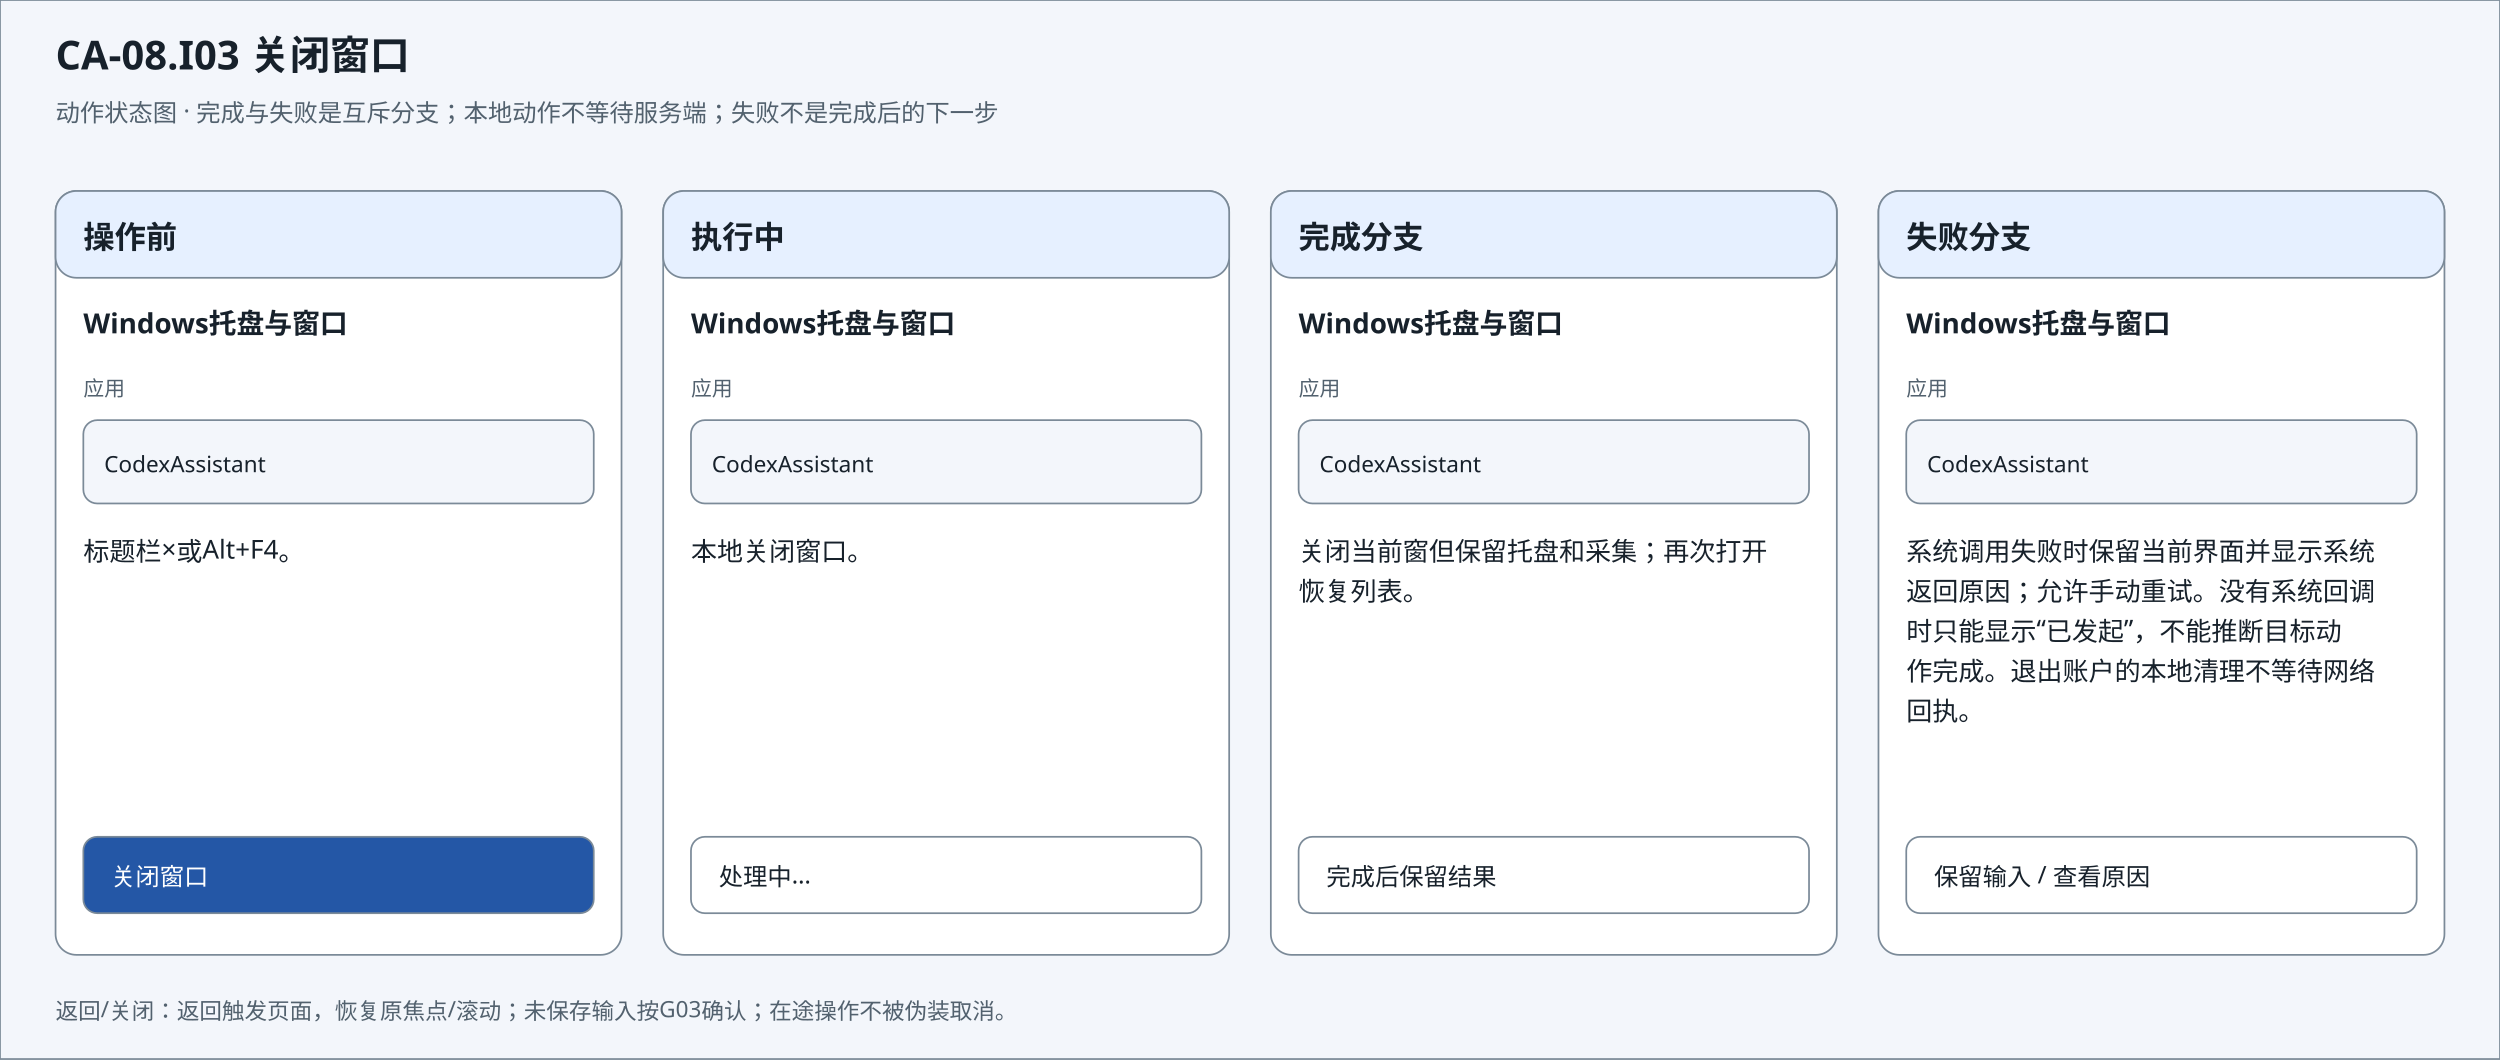
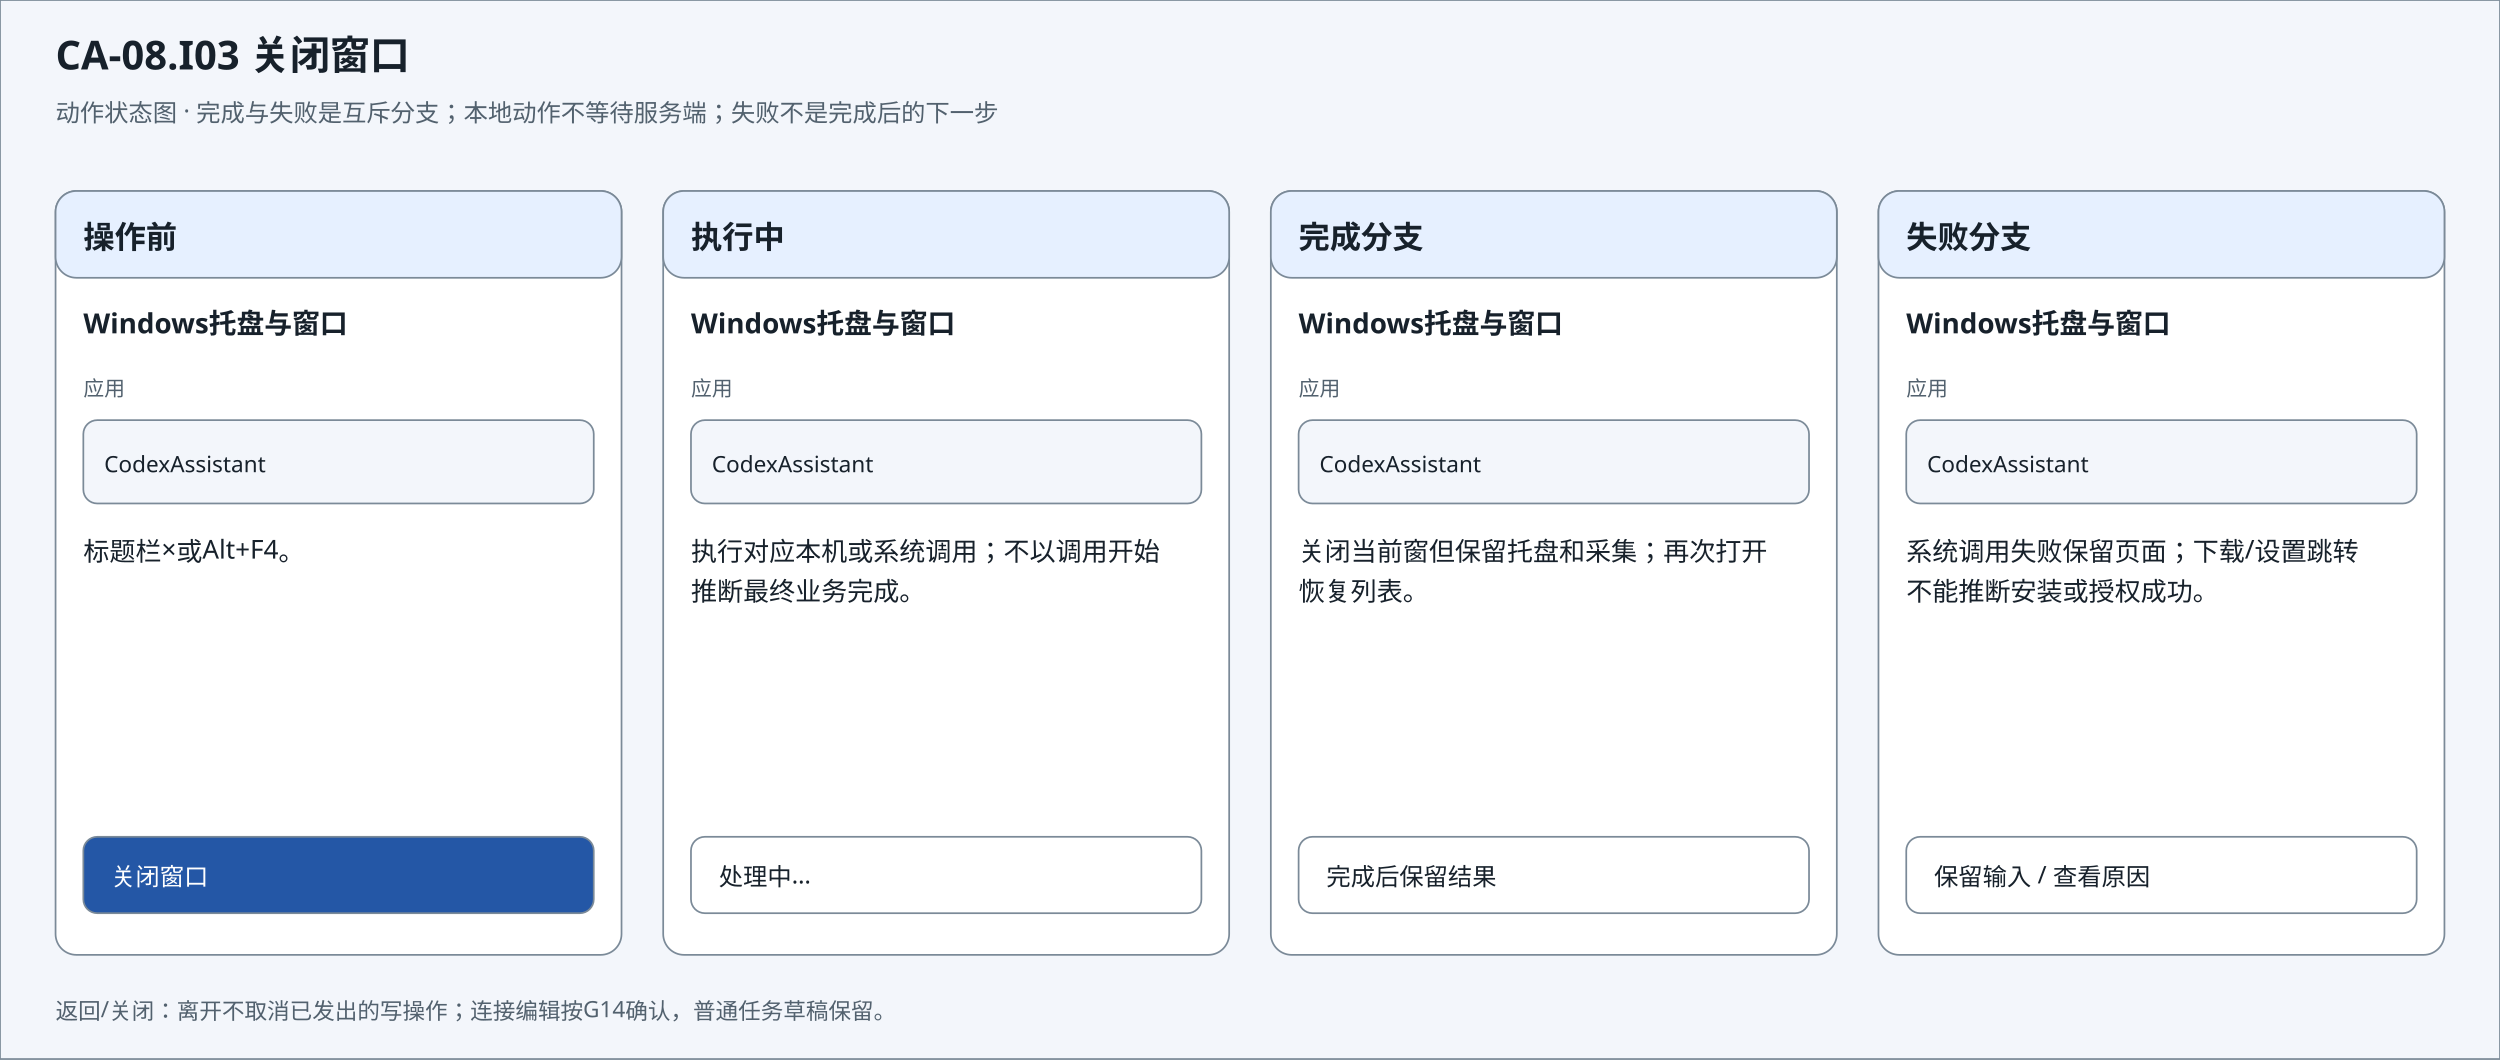
<svg xmlns="http://www.w3.org/2000/svg" width="1440" height="610" viewBox="0 0 1440 610" role="img">
  <style>text{font-family:"Microsoft YaHei","Segoe UI",sans-serif}</style>
  <rect x="0" y="0" width="1440" height="610" rx="0" fill="#F3F6FB" stroke="#7B8A98" />
  <text x="32" y="40" font-size="23" fill="#17212B" font-weight="600">CA-08.I03  关闭窗口</text>
  <text x="32" y="70" font-size="14" fill="#52616E" font-weight="400">动作状态图 · 完成与失败是互斥分支；本地动作不等待服务端；失败不是完成后的下一步</text>
  <rect x="32" y="110" width="326" height="440" rx="12" fill="#FFFFFF" stroke="#7B8A98" />
  <rect x="32" y="110" width="326" height="50" rx="12" fill="#E6F0FF" stroke="#7B8A98" />
  <text x="48" y="143" font-size="18" fill="#17212B" font-weight="600">操作前</text>
  <text x="48" y="192" font-size="16" fill="#17212B" font-weight="600">Windows托盘与窗口</text>
  <text x="48" y="228" font-size="12" fill="#52616E" font-weight="400">应用</text>
  <rect x="48" y="242" width="294" height="48" rx="8" fill="#F3F6FB" stroke="#7B8A98" />
  <text x="60" y="272" font-size="13" fill="#17212B" font-weight="400">CodexAssistant</text>
  <text x="48" y="323" font-size="15" fill="#17212B" font-weight="400">标题栏×或Alt+F4。</text>
  <rect x="48" y="482" width="294" height="44" rx="8" fill="#2457A6" stroke="#7B8A98" />
  <text x="64" y="510" font-size="14" fill="#FFFFFF" font-weight="400">关闭窗口</text>
  <rect x="382" y="110" width="326" height="440" rx="12" fill="#FFFFFF" stroke="#7B8A98" />
  <rect x="382" y="110" width="326" height="50" rx="12" fill="#E6F0FF" stroke="#7B8A98" />
  <text x="398" y="143" font-size="18" fill="#17212B" font-weight="600">执行中</text>
  <text x="398" y="192" font-size="16" fill="#17212B" font-weight="600">Windows托盘与窗口</text>
  <text x="398" y="228" font-size="12" fill="#52616E" font-weight="400">应用</text>
  <rect x="398" y="242" width="294" height="48" rx="8" fill="#F3F6FB" stroke="#7B8A98" />
  <text x="410" y="272" font-size="13" fill="#17212B" font-weight="400">CodexAssistant</text>
-   <text x="398" y="323" font-size="15" fill="#17212B" font-weight="400">本地关闭窗口。</text>
+   <text x="398" y="323" font-size="15" fill="#17212B" font-weight="400">执行对应本机或系统调用；不以调用开始</text>
+   <text x="398" y="346" font-size="15" fill="#17212B" font-weight="400">推断最终业务完成。</text>
  <rect x="398" y="482" width="294" height="44" rx="8" fill="#FFFFFF" stroke="#7B8A98" />
  <text x="414" y="510" font-size="14" fill="#17212B" font-weight="400">处理中…</text>
  <rect x="732" y="110" width="326" height="440" rx="12" fill="#FFFFFF" stroke="#7B8A98" />
  <rect x="732" y="110" width="326" height="50" rx="12" fill="#E6F0FF" stroke="#7B8A98" />
  <text x="748" y="143" font-size="18" fill="#17212B" font-weight="600">完成分支</text>
  <text x="748" y="192" font-size="16" fill="#17212B" font-weight="600">Windows托盘与窗口</text>
  <text x="748" y="228" font-size="12" fill="#52616E" font-weight="400">应用</text>
  <rect x="748" y="242" width="294" height="48" rx="8" fill="#F3F6FB" stroke="#7B8A98" />
  <text x="760" y="272" font-size="13" fill="#17212B" font-weight="400">CodexAssistant</text>
  <text x="748" y="323" font-size="15" fill="#17212B" font-weight="400">关闭当前窗但保留托盘和采集；再次打开</text>
  <text x="748" y="346" font-size="15" fill="#17212B" font-weight="400">恢复列表。</text>
  <rect x="748" y="482" width="294" height="44" rx="8" fill="#FFFFFF" stroke="#7B8A98" />
  <text x="764" y="510" font-size="14" fill="#17212B" font-weight="400">完成后保留结果</text>
  <rect x="1082" y="110" width="326" height="440" rx="12" fill="#FFFFFF" stroke="#7B8A98" />
  <rect x="1082" y="110" width="326" height="50" rx="12" fill="#E6F0FF" stroke="#7B8A98" />
  <text x="1098" y="143" font-size="18" fill="#17212B" font-weight="600">失败分支</text>
  <text x="1098" y="192" font-size="16" fill="#17212B" font-weight="600">Windows托盘与窗口</text>
  <text x="1098" y="228" font-size="12" fill="#52616E" font-weight="400">应用</text>
  <rect x="1098" y="242" width="294" height="48" rx="8" fill="#F3F6FB" stroke="#7B8A98" />
  <text x="1110" y="272" font-size="13" fill="#17212B" font-weight="400">CodexAssistant</text>
-   <text x="1098" y="323" font-size="15" fill="#17212B" font-weight="400">系统调用失败时保留当前界面并显示系统</text>
-   <text x="1098" y="346" font-size="15" fill="#17212B" font-weight="400">返回原因；允许手动重试。没有系统回调</text>
-   <text x="1098" y="369" font-size="15" fill="#17212B" font-weight="400">时只能显示“已发起”，不能推断目标动</text>
-   <text x="1098" y="392" font-size="15" fill="#17212B" font-weight="400">作完成。退出账户的本地清理不等待网络</text>
-   <text x="1098" y="415" font-size="15" fill="#17212B" font-weight="400">回执。</text>
+   <text x="1098" y="323" font-size="15" fill="#17212B" font-weight="400">系统调用失败保留页面；下载/设置跳转</text>
+   <text x="1098" y="346" font-size="15" fill="#17212B" font-weight="400">不能推断安装或授权成功。</text>
  <rect x="1098" y="482" width="294" height="44" rx="8" fill="#FFFFFF" stroke="#7B8A98" />
  <text x="1114" y="510" font-size="14" fill="#17212B" font-weight="400">保留输入 / 查看原因</text>
-   <text x="32" y="587" font-size="13" fill="#52616E" font-weight="400">返回/关闭：返回触发页面，恢复原焦点/滚动；未保存输入按G03确认；在途操作不被伪装取消。</text>
+   <text x="32" y="587" font-size="13" fill="#52616E" font-weight="400">返回/关闭：离开不取消已发出的写操作；连接编辑按G14确认，普通任务草稿保留。</text>
</svg>
